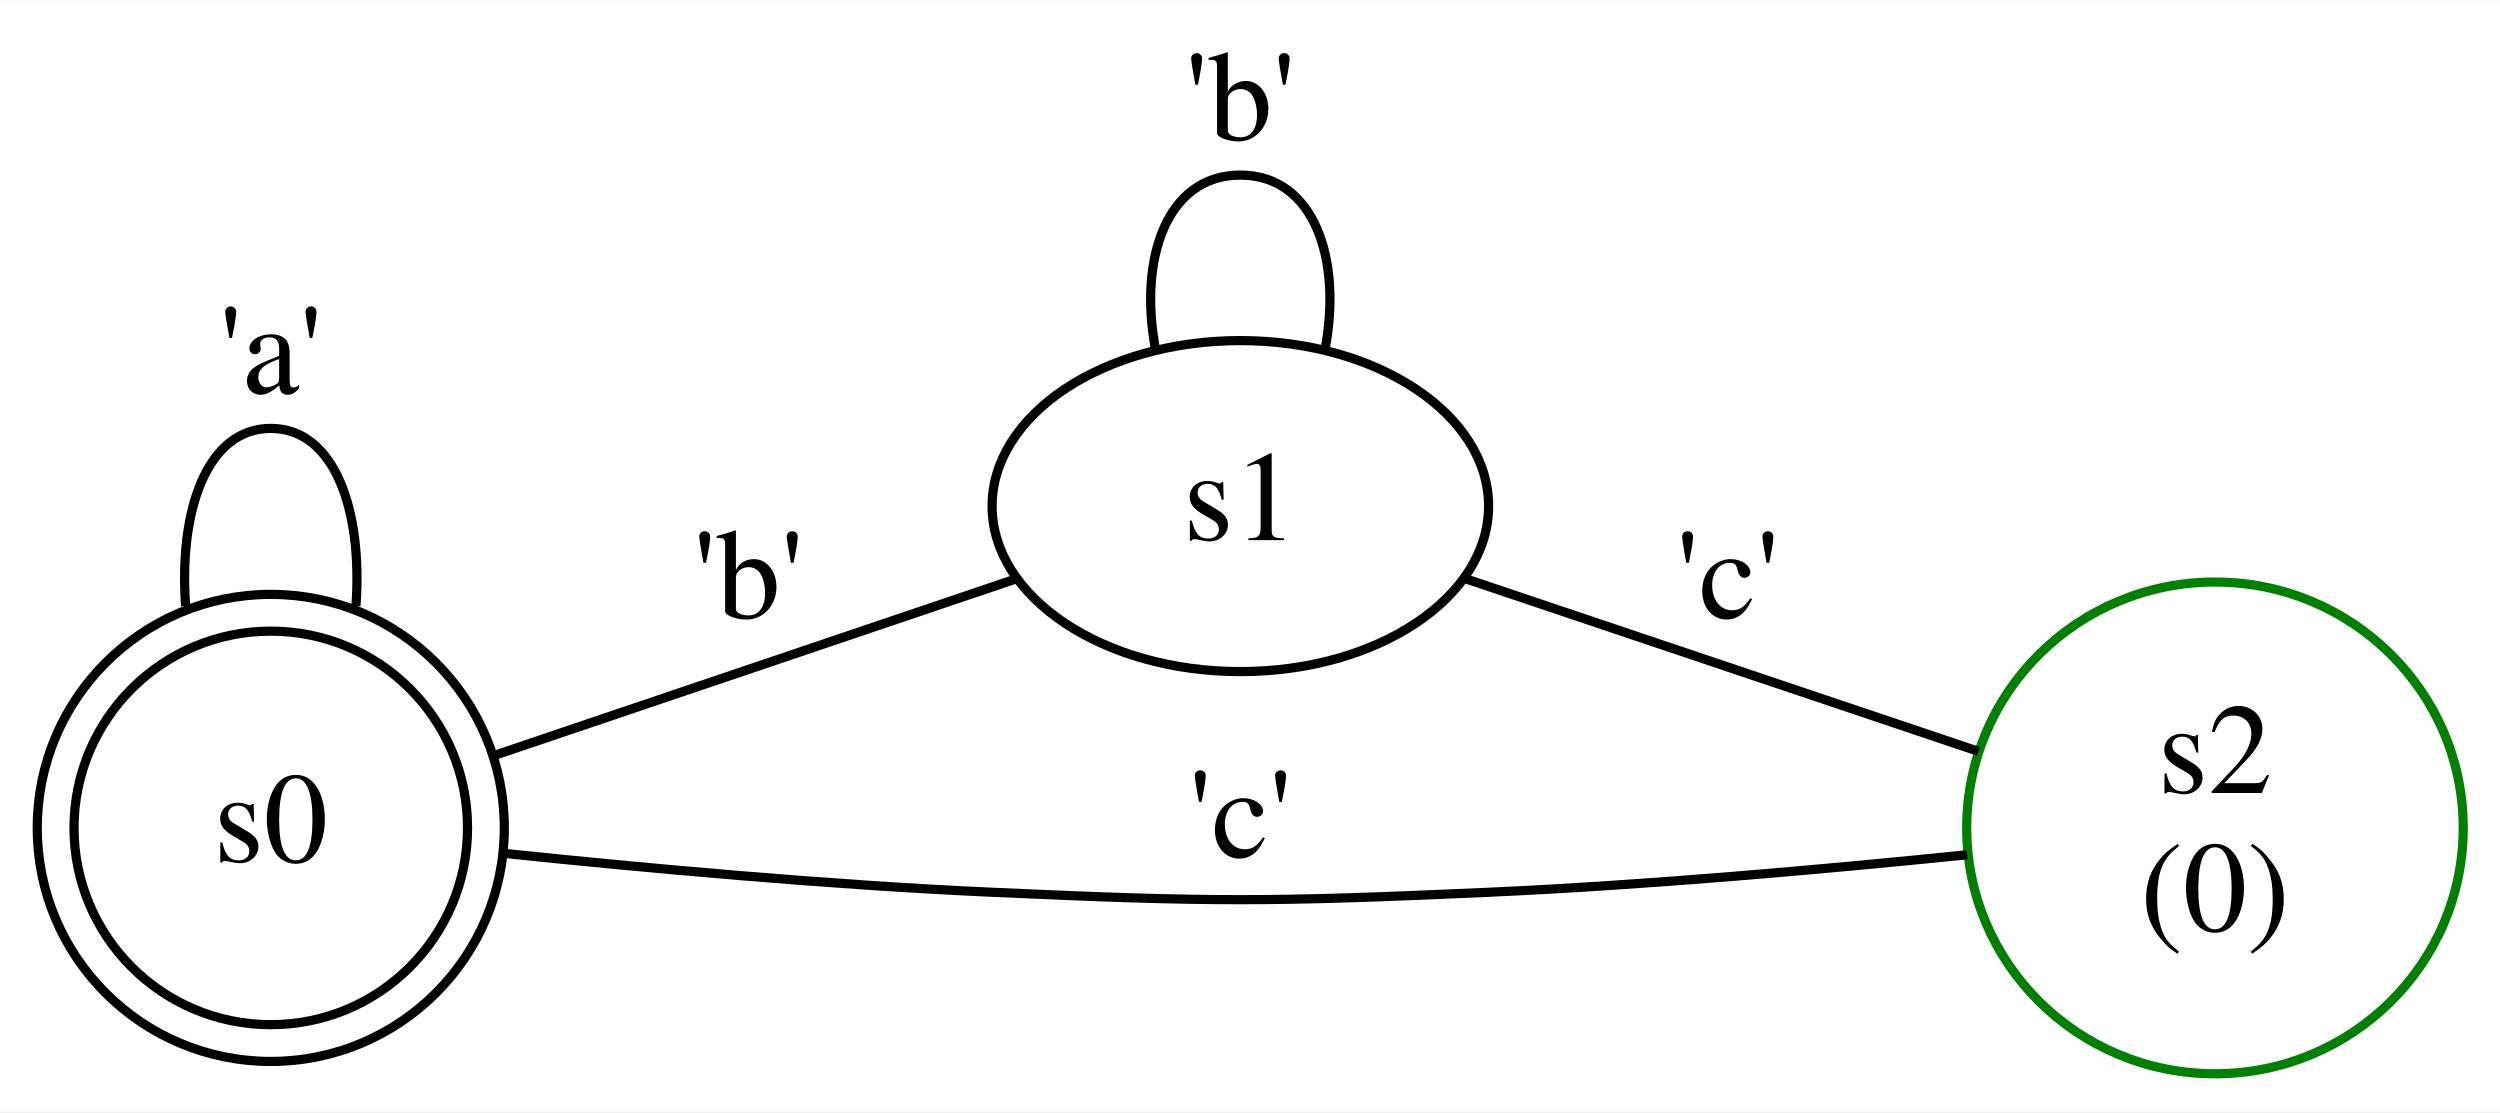
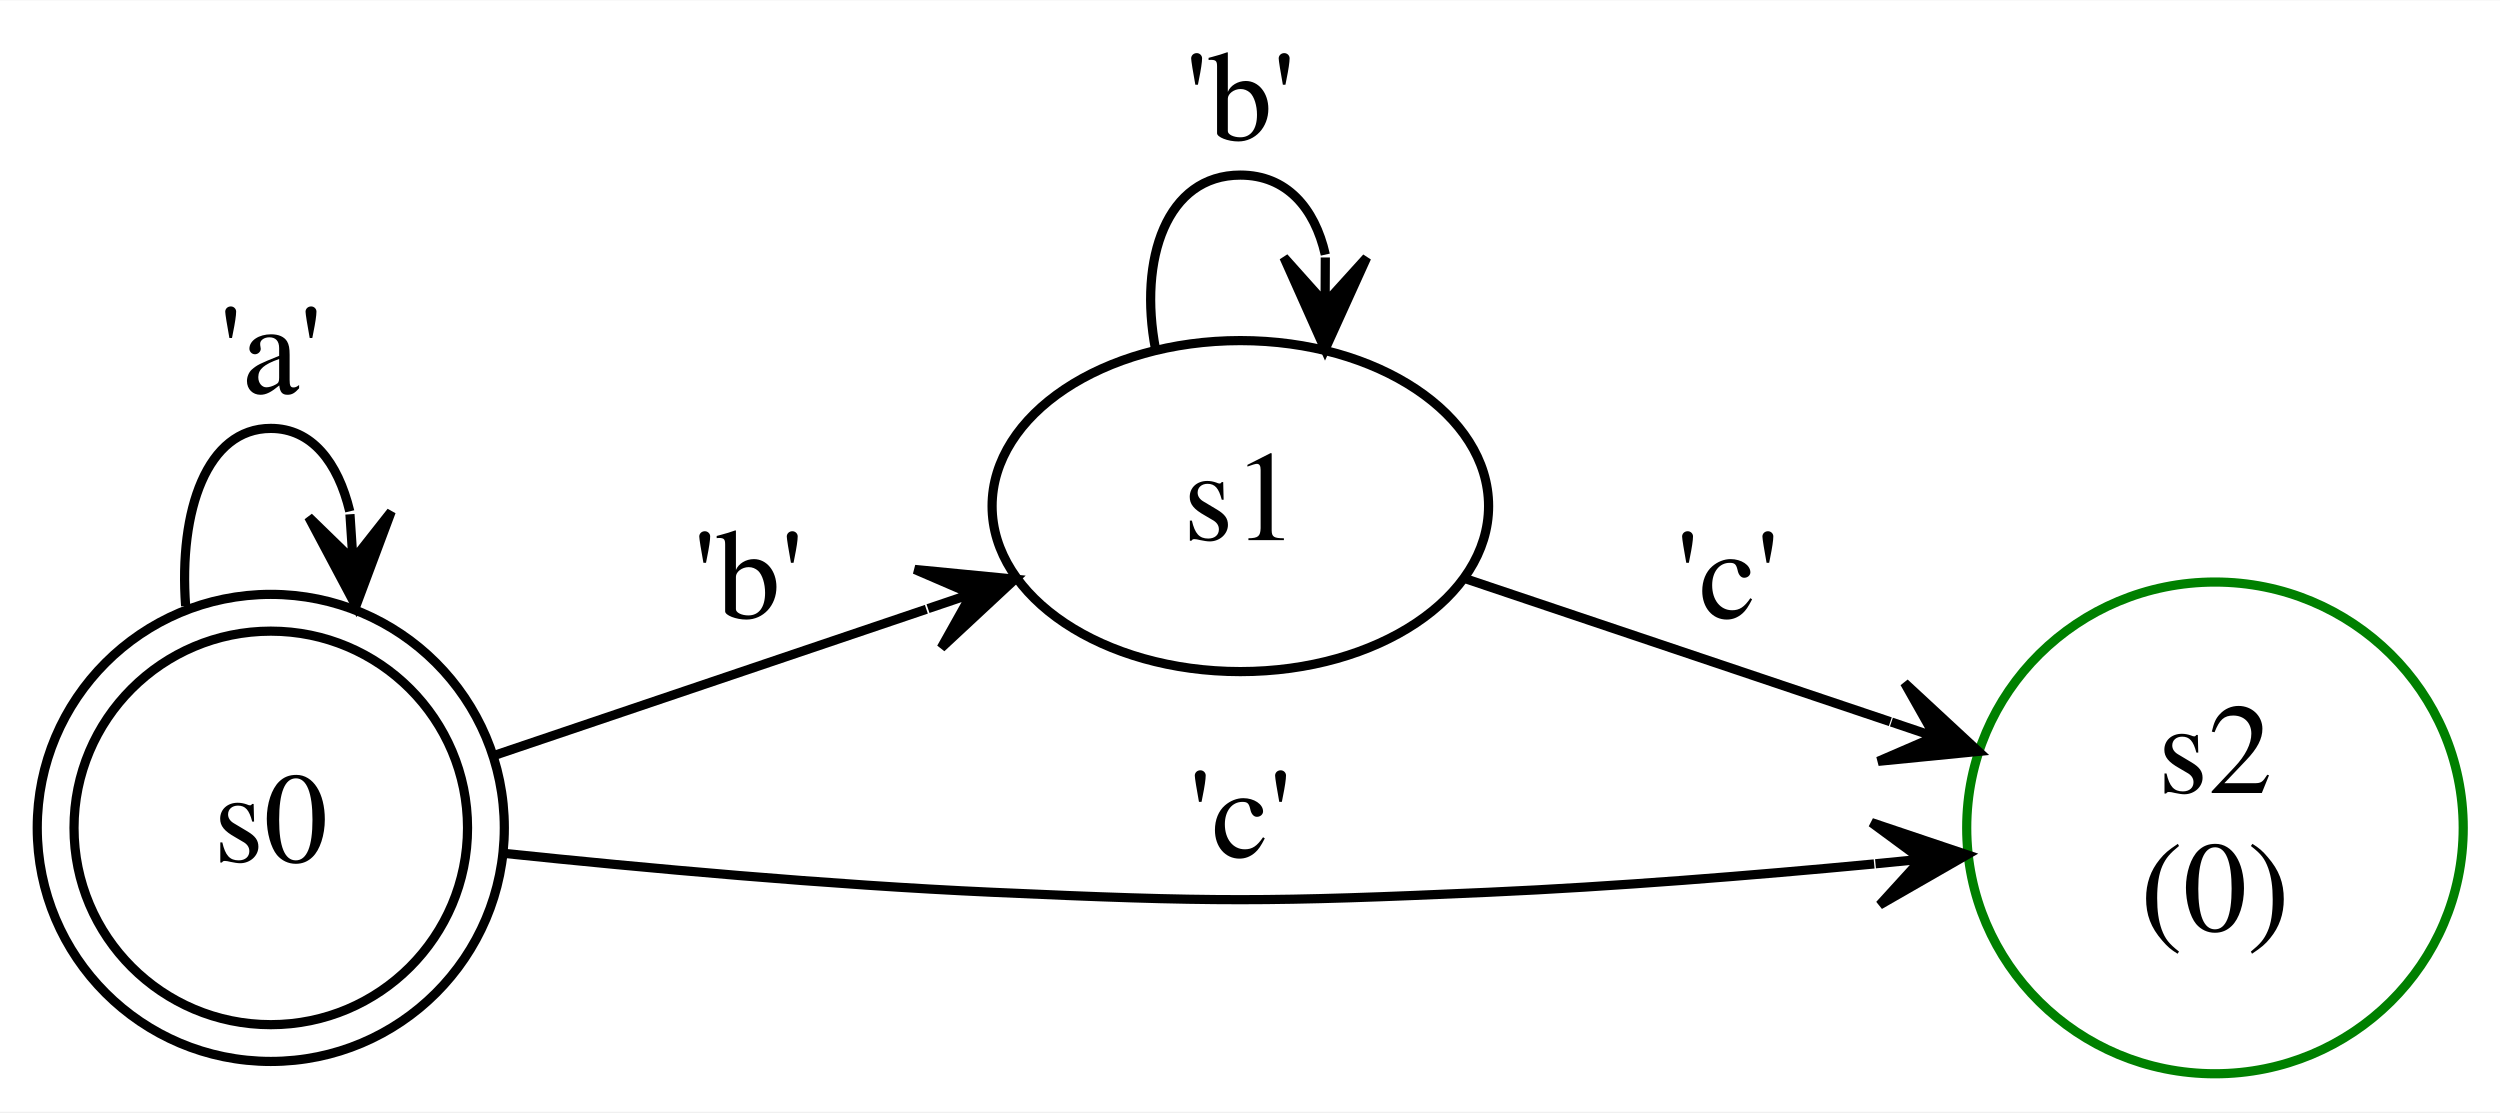
<svg xmlns="http://www.w3.org/2000/svg" width="272px" height="121px" viewBox="0.00 0.00 271.90 120.87">
  <g id="graph0" class="graph" transform="scale(1.0 1.0) rotate(0) translate(4 116.87)">
    <polygon fill="white" stroke="transparent" points="-4,4 -4,-116.87 267.9,-116.87 267.9,4 -4,4" />
    <g id="node1" class="node">
      <ellipse fill="none" stroke="black" cx="25.45" cy="-26.87" rx="21.4" ry="21.4" />
      <ellipse fill="none" stroke="black" cx="25.45" cy="-26.87" rx="25.4" ry="25.4" />
      <text text-anchor="middle" x="25.45" y="-23.17" font-family="Times,serif" font-size="14.00">s0</text>
    </g>
    <g id="edge1" class="edge">
-       <path fill="none" stroke="black" d="M16.19,-51C15.43,-61.41 18.51,-70.32 25.45,-70.32 32.38,-70.32 35.47,-61.41 34.71,-51" />
+       <path fill="none" stroke="black" d="M16.19,-51C15.43,-61.41 18.51,-70.32 25.45,-70.32 29.89,-70.32 32.75,-66.66 34.04,-61.3" />
+       <polygon fill="black" stroke="black" points="34.71,-51 38.55,-61.27 34.39,-55.99 34.06,-60.98 34.06,-60.98 34.06,-60.98 34.39,-55.99 29.57,-60.68 34.71,-51 34.71,-51" />
      <text text-anchor="middle" x="25.45" y="-74.12" font-family="Times,serif" font-size="14.00">'a'</text>
    </g>
    <g id="node2" class="node">
      <ellipse fill="none" stroke="black" cx="130.9" cy="-61.87" rx="27" ry="18" />
      <text text-anchor="middle" x="130.9" y="-58.17" font-family="Times,serif" font-size="14.00">s1</text>
    </g>
    <g id="edge2" class="edge">
-       <path fill="none" stroke="black" d="M49.66,-34.72C66.58,-40.45 89.42,-48.17 106.4,-53.92" />
+       <path fill="none" stroke="black" d="M49.66,-34.72C63.54,-39.42 81.4,-45.46 96.75,-50.65" />
+       <polygon fill="black" stroke="black" points="106.4,-53.92 95.49,-54.98 101.66,-52.32 96.93,-50.72 96.93,-50.72 96.93,-50.72 101.66,-52.32 98.37,-46.45 106.4,-53.92 106.4,-53.92" />
      <text text-anchor="middle" x="77.4" y="-49.67" font-family="Times,serif" font-size="14.00">'b'</text>
    </g>
    <g id="node3" class="node">
      <ellipse fill="none" stroke="green" cx="236.9" cy="-26.87" rx="27" ry="26.74" />
      <text text-anchor="middle" x="236.9" y="-30.67" font-family="Times,serif" font-size="14.00">s2</text>
      <text text-anchor="middle" x="236.9" y="-15.67" font-family="Times,serif" font-size="14.00">(0)</text>
    </g>
    <g id="edge3" class="edge">
-       <path fill="none" stroke="black" d="M50.83,-24.1C66.06,-22.51 86.09,-20.67 103.9,-19.87 127.87,-18.79 133.92,-18.8 157.9,-19.87 175.28,-20.65 194.78,-22.4 209.94,-23.95" />
+       <path fill="none" stroke="black" d="M50.83,-24.1C66.06,-22.51 86.09,-20.67 103.9,-19.87 127.87,-18.79 133.92,-18.8 157.9,-19.87 171.61,-20.48 186.65,-21.7 199.83,-22.95" />
+       <polygon fill="black" stroke="black" points="209.94,-23.95 199.54,-27.45 204.96,-23.46 199.98,-22.97 199.98,-22.97 199.98,-22.97 204.96,-23.46 200.43,-18.49 209.94,-23.95 209.94,-23.95" />
      <text text-anchor="middle" x="130.9" y="-23.67" font-family="Times,serif" font-size="14.00">'c'</text>
    </g>
    <g id="edge4" class="edge">
-       <path fill="none" stroke="black" d="M121.68,-78.91C119.8,-88.73 122.87,-97.87 130.9,-97.87 138.92,-97.87 141.99,-88.73 140.11,-78.91" />
+       <path fill="none" stroke="black" d="M121.68,-78.91C119.8,-88.73 122.87,-97.87 130.9,-97.87 135.91,-97.87 138.99,-94.3 140.14,-89.22" />
+       <polygon fill="black" stroke="black" points="140.11,-78.91 144.64,-88.9 140.12,-83.91 140.14,-88.91 140.14,-88.91 140.14,-88.91 140.12,-83.91 135.64,-88.92 140.11,-78.91 140.11,-78.91" />
      <text text-anchor="middle" x="130.9" y="-101.67" font-family="Times,serif" font-size="14.00">'b'</text>
    </g>
    <g id="edge5" class="edge">
-       <path fill="none" stroke="black" d="M155.24,-54.02C171.88,-48.41 194.23,-40.89 211.18,-35.19" />
+       <path fill="none" stroke="black" d="M155.24,-54.02C168.89,-49.42 186.39,-43.53 201.59,-38.42" />
+       <polygon fill="black" stroke="black" points="211.18,-35.19 203.14,-42.64 206.45,-36.78 201.71,-38.38 201.71,-38.38 201.71,-38.38 206.45,-36.78 200.27,-34.11 211.18,-35.19 211.18,-35.19" />
      <text text-anchor="middle" x="183.9" y="-49.67" font-family="Times,serif" font-size="14.00">'c'</text>
    </g>
  </g>
</svg>
